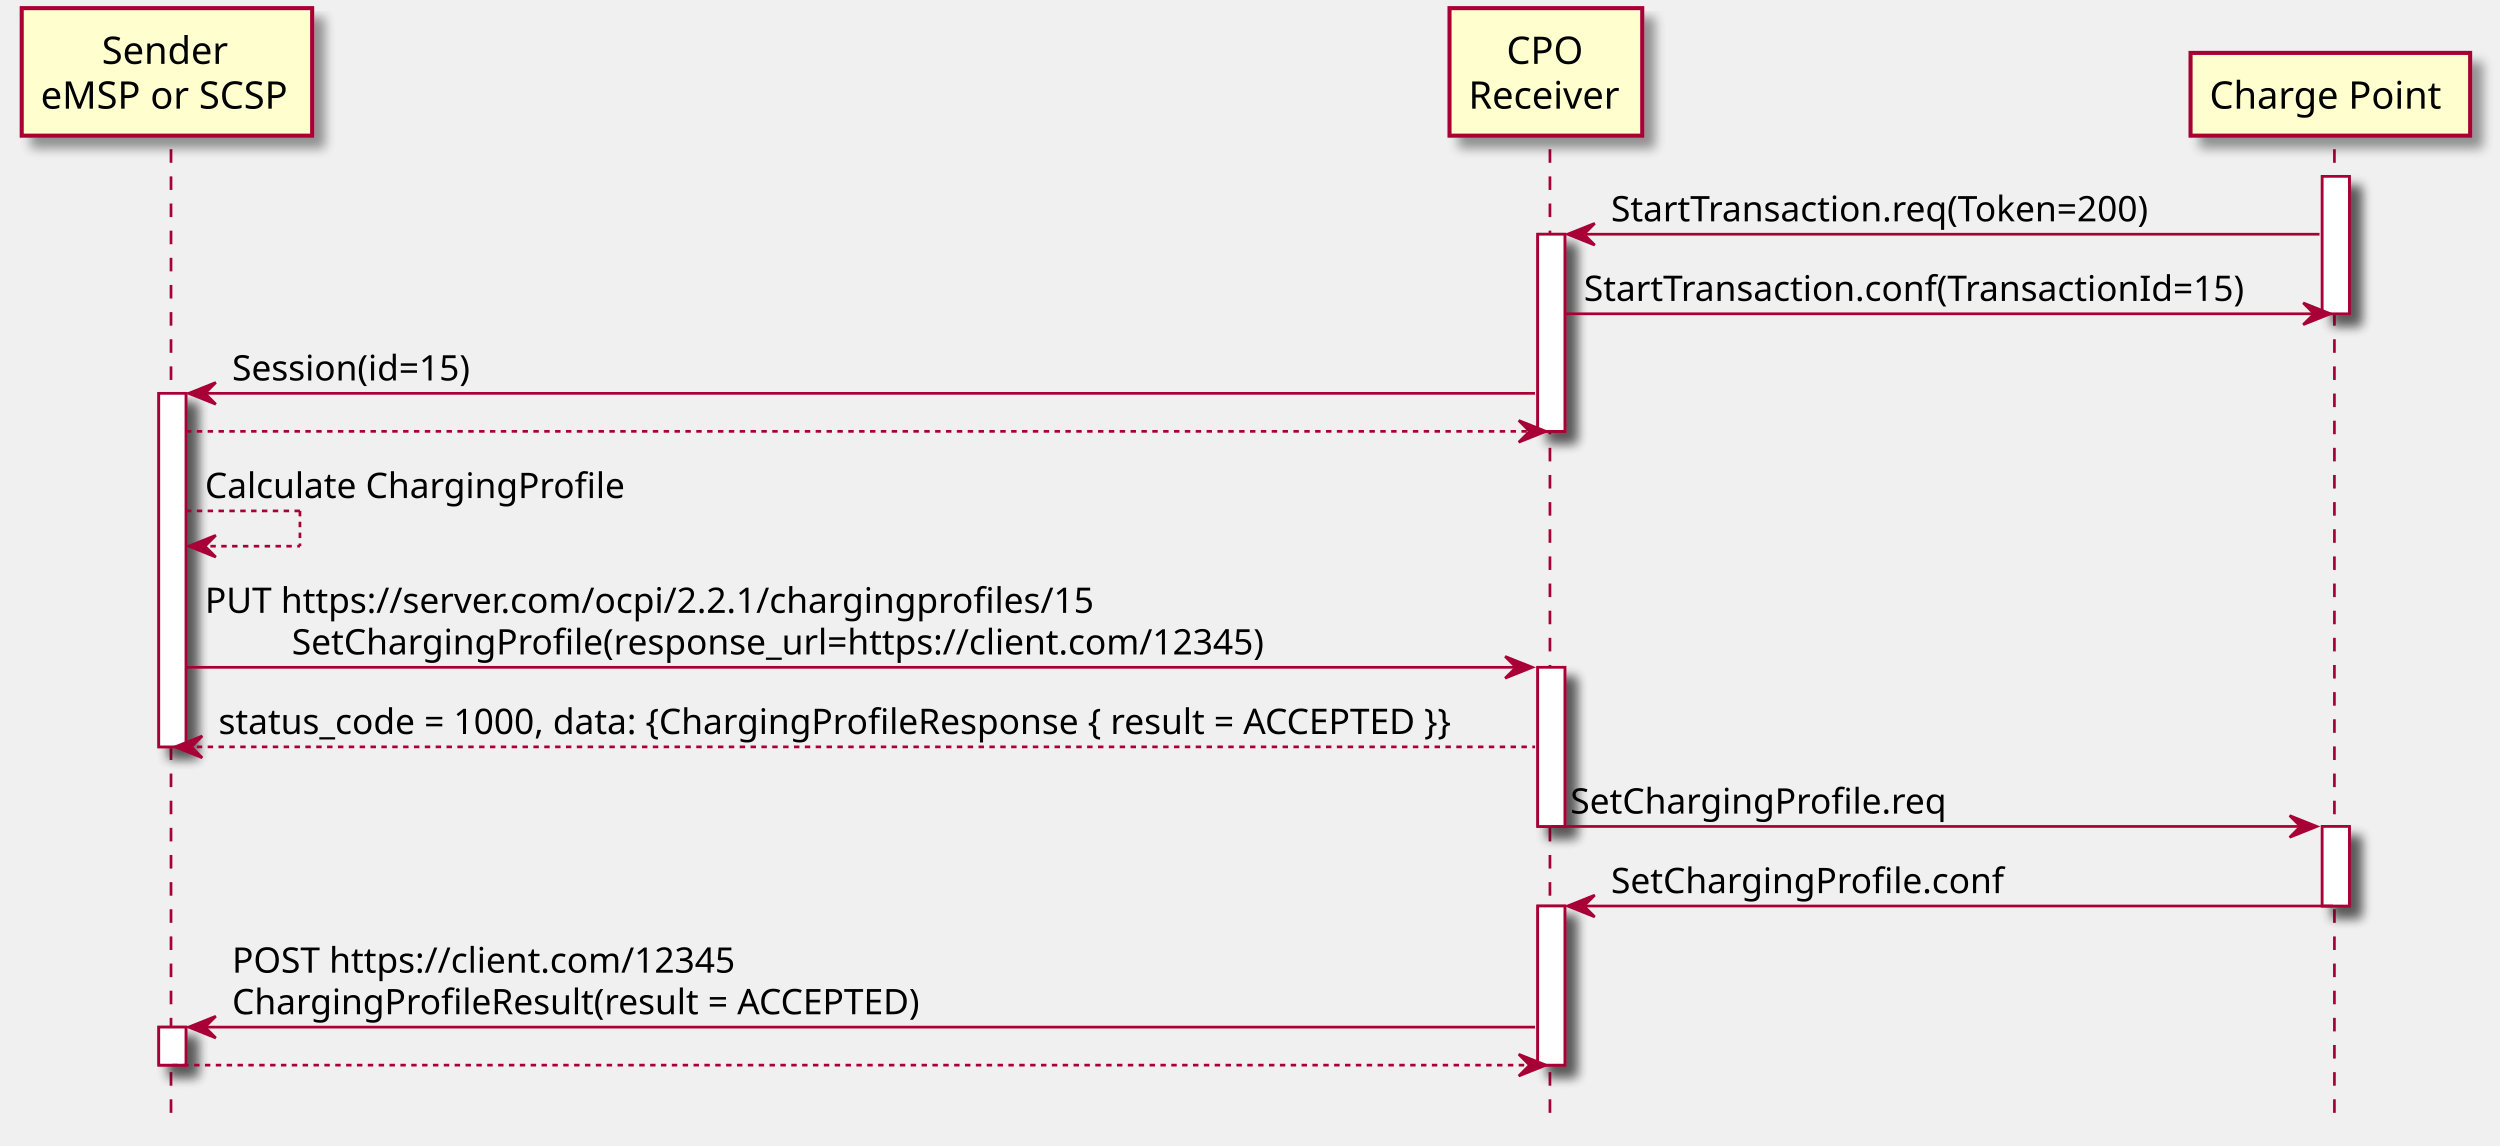
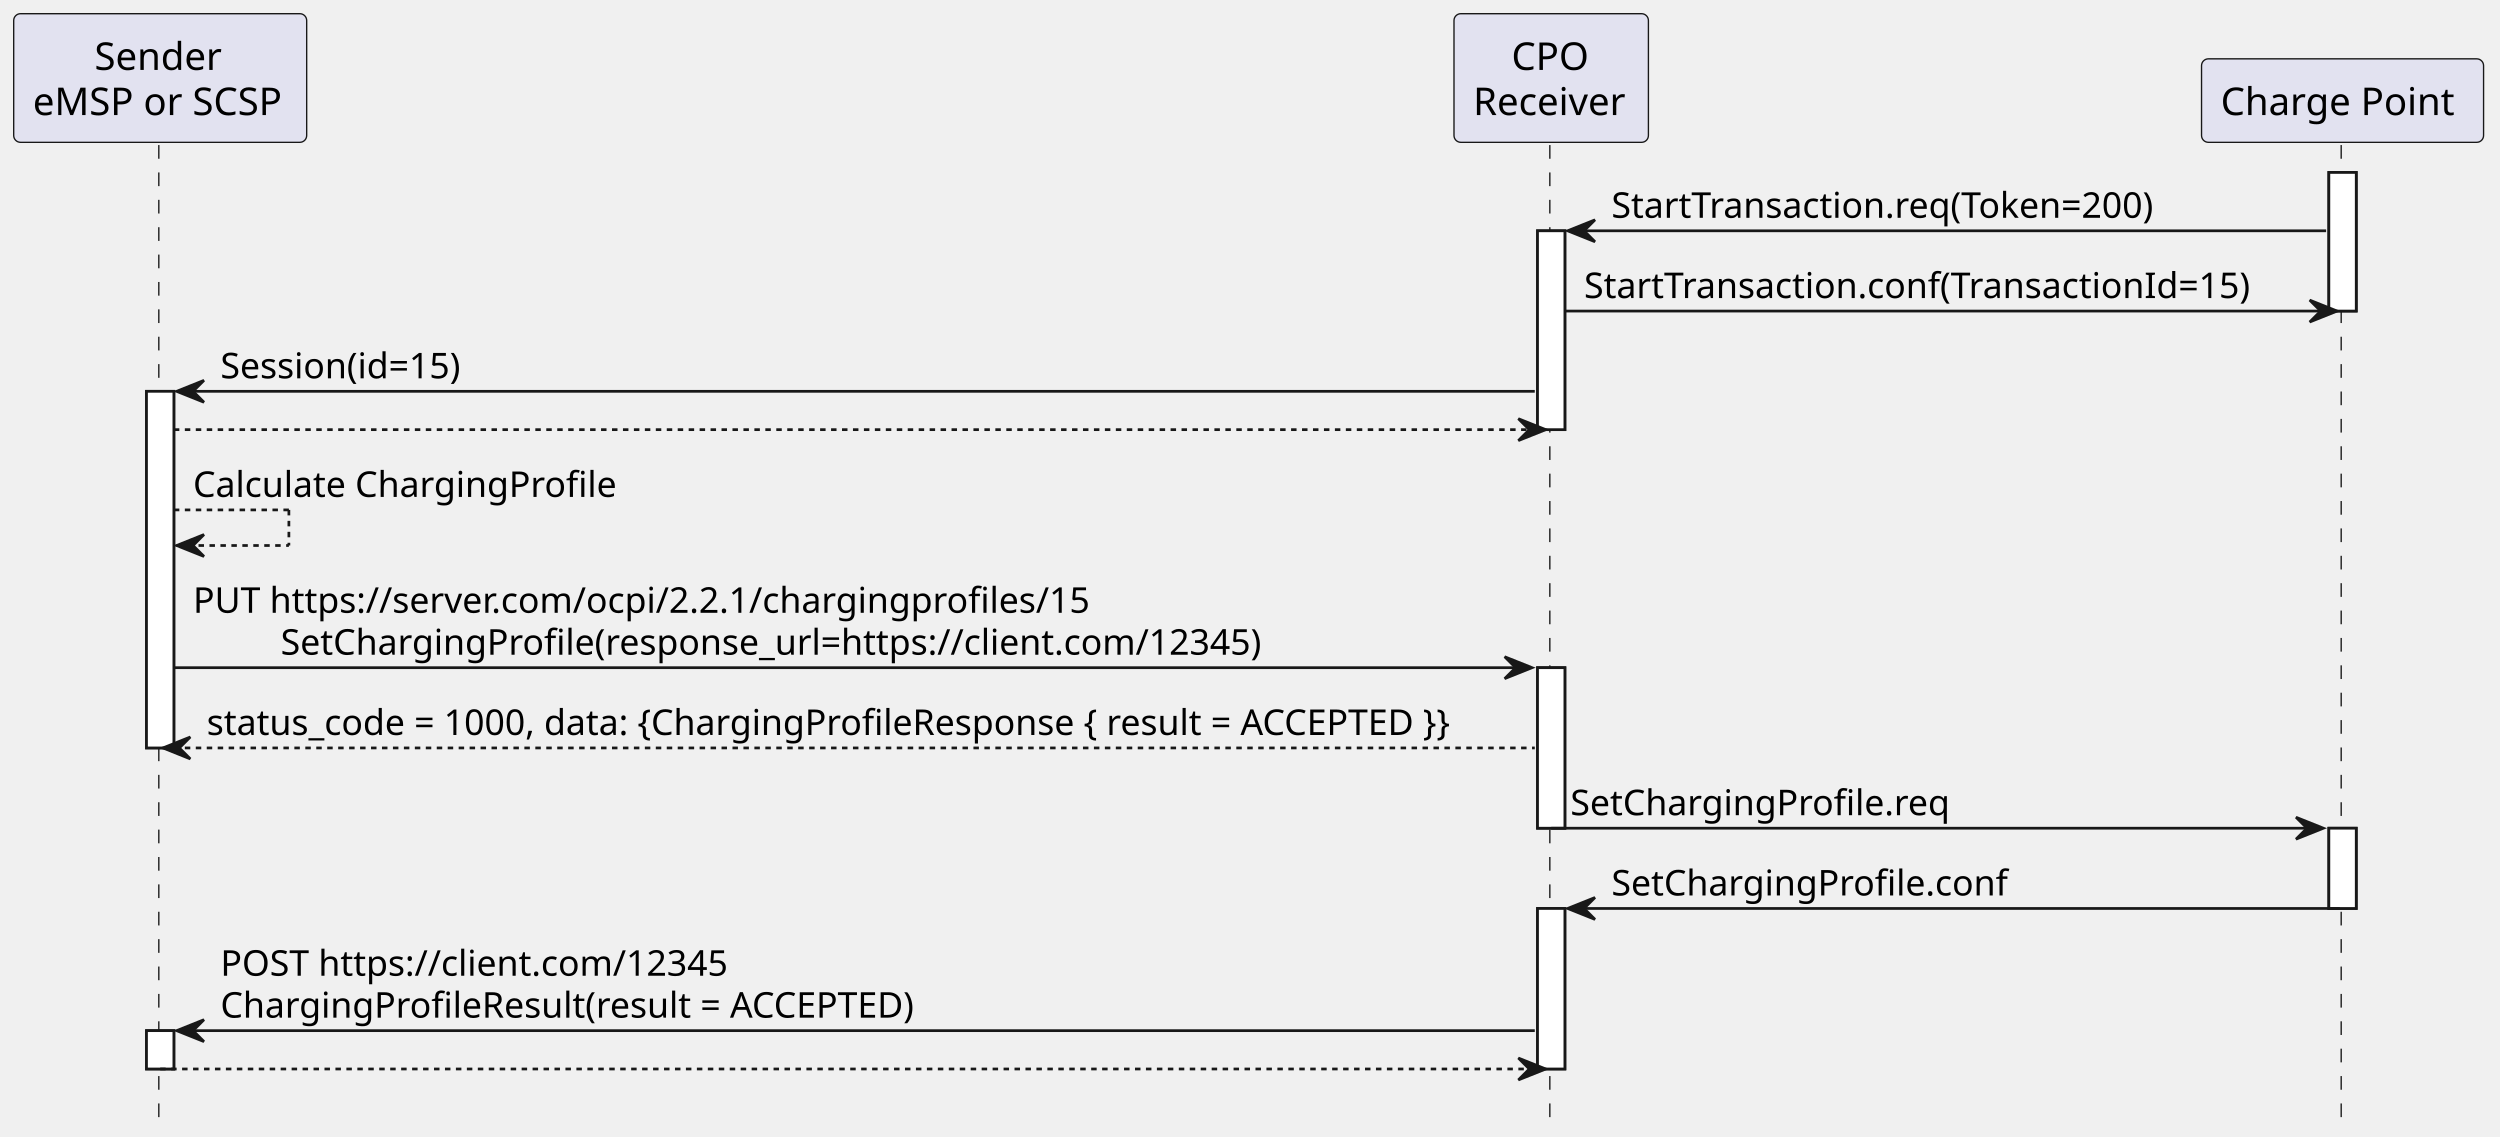
- <svg xmlns="http://www.w3.org/2000/svg" contentScriptType="application/ecmascript" contentStyleType="text/css" height="422px" preserveAspectRatio="none" style="width:921px;height:422px;" version="1.1" viewBox="0 0 921 422" width="921px" zoomAndPan="magnify">
-   <defs>
-     <filter height="300%" id="f1qiv9bfk7fail" width="300%" x="-1" y="-1">
-       <feGaussianBlur result="blurOut" stdDeviation="2.0" />
-       <feColorMatrix in="blurOut" result="blurOut2" type="matrix" values="0 0 0 0 0 0 0 0 0 0 0 0 0 0 0 0 0 0 .4 0" />
-       <feOffset dx="4.0" dy="4.0" in="blurOut2" result="blurOut3" />
-       <feBlend in="SourceGraphic" in2="blurOut3" mode="normal" />
-     </filter>
-   </defs>
+ <svg xmlns="http://www.w3.org/2000/svg" contentStyleType="text/css" height="415px" preserveAspectRatio="none" style="width:913px;height:415px;background:#FFFFFF;" version="1.1" viewBox="0 0 913 415" width="913px" zoomAndPan="magnify">
+   <defs />
  <g>
-     <rect fill="#FFFFFF" filter="url(#f1qiv9bfk7fail)" height="130.242" style="stroke: #A80036; stroke-width: 1.0;" width="10" x="58.5" y="144.908" />
-     <rect fill="#FFFFFF" filter="url(#f1qiv9bfk7fail)" height="14" style="stroke: #A80036; stroke-width: 1.0;" width="10" x="58.5" y="378.393" />
-     <rect fill="#FFFFFF" filter="url(#f1qiv9bfk7fail)" height="72.621" style="stroke: #A80036; stroke-width: 1.0;" width="10" x="566.5" y="86.287" />
-     <rect fill="#FFFFFF" filter="url(#f1qiv9bfk7fail)" height="58.621" style="stroke: #A80036; stroke-width: 1.0;" width="10" x="566.5" y="245.84" />
-     <rect fill="#FFFFFF" filter="url(#f1qiv9bfk7fail)" height="58.621" style="stroke: #A80036; stroke-width: 1.0;" width="10" x="566.5" y="333.772" />
-     <rect fill="#FFFFFF" filter="url(#f1qiv9bfk7fail)" height="50.621" style="stroke: #A80036; stroke-width: 1.0;" width="10" x="855.5" y="64.977" />
-     <rect fill="#FFFFFF" filter="url(#f1qiv9bfk7fail)" height="29.311" style="stroke: #A80036; stroke-width: 1.0;" width="10" x="855.5" y="304.461" />
-     <line style="stroke: #A80036; stroke-width: 1.0; stroke-dasharray: 5.0,5.0;" x1="63" x2="63" y1="54.977" y2="410.393" />
-     <line style="stroke: #A80036; stroke-width: 1.0; stroke-dasharray: 5.0,5.0;" x1="571" x2="571" y1="54.977" y2="410.393" />
-     <line style="stroke: #A80036; stroke-width: 1.0; stroke-dasharray: 5.0,5.0;" x1="860" x2="860" y1="54.977" y2="410.393" />
-     <rect fill="#FEFECE" filter="url(#f1qiv9bfk7fail)" height="46.977" style="stroke: #A80036; stroke-width: 1.5;" width="107" x="8" y="3" />
-     <text fill="#000000" font-family="sans-serif" font-size="14" lengthAdjust="spacingAndGlyphs" textLength="48" x="37.5" y="23.535">Sender</text>
-     <text fill="#000000" font-family="sans-serif" font-size="14" lengthAdjust="spacingAndGlyphs" textLength="93" x="15" y="40.023">eMSP or SCSP</text>
-     <rect fill="#FEFECE" filter="url(#f1qiv9bfk7fail)" height="46.977" style="stroke: #A80036; stroke-width: 1.5;" width="71" x="534" y="3" />
-     <text fill="#000000" font-family="sans-serif" font-size="14" lengthAdjust="spacingAndGlyphs" textLength="29" x="555" y="23.535">CPO</text>
-     <text fill="#000000" font-family="sans-serif" font-size="14" lengthAdjust="spacingAndGlyphs" textLength="57" x="541" y="40.023">Receiver</text>
-     <rect fill="#FEFECE" filter="url(#f1qiv9bfk7fail)" height="30.488" style="stroke: #A80036; stroke-width: 1.5;" width="103" x="807" y="19.488" />
-     <text fill="#000000" font-family="sans-serif" font-size="14" lengthAdjust="spacingAndGlyphs" textLength="89" x="814" y="40.023">Charge Point</text>
-     <rect fill="#FFFFFF" filter="url(#f1qiv9bfk7fail)" height="130.242" style="stroke: #A80036; stroke-width: 1.0;" width="10" x="58.5" y="144.908" />
-     <rect fill="#FFFFFF" filter="url(#f1qiv9bfk7fail)" height="14" style="stroke: #A80036; stroke-width: 1.0;" width="10" x="58.5" y="378.393" />
-     <rect fill="#FFFFFF" filter="url(#f1qiv9bfk7fail)" height="72.621" style="stroke: #A80036; stroke-width: 1.0;" width="10" x="566.5" y="86.287" />
-     <rect fill="#FFFFFF" filter="url(#f1qiv9bfk7fail)" height="58.621" style="stroke: #A80036; stroke-width: 1.0;" width="10" x="566.5" y="245.84" />
-     <rect fill="#FFFFFF" filter="url(#f1qiv9bfk7fail)" height="58.621" style="stroke: #A80036; stroke-width: 1.0;" width="10" x="566.5" y="333.772" />
-     <rect fill="#FFFFFF" filter="url(#f1qiv9bfk7fail)" height="50.621" style="stroke: #A80036; stroke-width: 1.0;" width="10" x="855.5" y="64.977" />
-     <rect fill="#FFFFFF" filter="url(#f1qiv9bfk7fail)" height="29.311" style="stroke: #A80036; stroke-width: 1.0;" width="10" x="855.5" y="304.461" />
-     <polygon fill="#A80036" points="587.5,82.287,577.5,86.287,587.5,90.287,583.5,86.287" style="stroke: #A80036; stroke-width: 1.0;" />
-     <line style="stroke: #A80036; stroke-width: 1.0;" x1="581.5" x2="854.5" y1="86.287" y2="86.287" />
-     <text fill="#000000" font-family="sans-serif" font-size="13" lengthAdjust="spacingAndGlyphs" textLength="208" x="593.5" y="81.545">StartTransaction.req(Token=200)</text>
-     <polygon fill="#A80036" points="848.5,111.598,858.5,115.598,848.5,119.598,852.5,115.598" style="stroke: #A80036; stroke-width: 1.0;" />
-     <line style="stroke: #A80036; stroke-width: 1.0;" x1="576.5" x2="854.5" y1="115.598" y2="115.598" />
-     <text fill="#000000" font-family="sans-serif" font-size="13" lengthAdjust="spacingAndGlyphs" textLength="255" x="583.5" y="110.856">StartTransaction.conf(TransactionId=15)</text>
-     <polygon fill="#A80036" points="79.5,140.908,69.5,144.908,79.5,148.908,75.5,144.908" style="stroke: #A80036; stroke-width: 1.0;" />
-     <line style="stroke: #A80036; stroke-width: 1.0;" x1="73.5" x2="565.5" y1="144.908" y2="144.908" />
-     <text fill="#000000" font-family="sans-serif" font-size="13" lengthAdjust="spacingAndGlyphs" textLength="94" x="85.5" y="140.166">Session(id=15)</text>
-     <polygon fill="#A80036" points="559.5,154.908,569.5,158.908,559.5,162.908,563.5,158.908" style="stroke: #A80036; stroke-width: 1.0;" />
-     <line style="stroke: #A80036; stroke-width: 1.0; stroke-dasharray: 2.0,2.0;" x1="68.5" x2="565.5" y1="158.908" y2="158.908" />
-     <line style="stroke: #A80036; stroke-width: 1.0; stroke-dasharray: 2.0,2.0;" x1="68.5" x2="110.5" y1="188.219" y2="188.219" />
-     <line style="stroke: #A80036; stroke-width: 1.0; stroke-dasharray: 2.0,2.0;" x1="110.5" x2="110.5" y1="188.219" y2="201.219" />
-     <line style="stroke: #A80036; stroke-width: 1.0; stroke-dasharray: 2.0,2.0;" x1="69.5" x2="110.5" y1="201.219" y2="201.219" />
-     <polygon fill="#A80036" points="79.5,197.219,69.5,201.219,79.5,205.219,75.5,201.219" style="stroke: #A80036; stroke-width: 1.0;" />
-     <text fill="#000000" font-family="sans-serif" font-size="13" lengthAdjust="spacingAndGlyphs" textLength="159" x="75.5" y="183.477">Calculate ChargingProfile</text>
-     <polygon fill="#A80036" points="554.5,241.84,564.5,245.84,554.5,249.84,558.5,245.84" style="stroke: #A80036; stroke-width: 1.0;" />
-     <line style="stroke: #A80036; stroke-width: 1.0;" x1="68.5" x2="560.5" y1="245.84" y2="245.84" />
-     <text fill="#000000" font-family="sans-serif" font-size="13" lengthAdjust="spacingAndGlyphs" textLength="354" x="75.5" y="225.787">PUT https://server.com/ocpi/2.2.1/chargingprofiles/15</text>
-     <text fill="#000000" font-family="sans-serif" font-size="13" lengthAdjust="spacingAndGlyphs" textLength="379" x="107.5" y="241.098">SetChargingProfile(response_url=https://client.com/12345)</text>
-     <polygon fill="#A80036" points="74.5,271.15,64.5,275.15,74.5,279.15,70.5,275.15" style="stroke: #A80036; stroke-width: 1.0;" />
-     <line style="stroke: #A80036; stroke-width: 1.0; stroke-dasharray: 2.0,2.0;" x1="68.5" x2="565.5" y1="275.15" y2="275.15" />
-     <text fill="#000000" font-family="sans-serif" font-size="13" lengthAdjust="spacingAndGlyphs" textLength="474" x="80.5" y="270.408">status_code = 1000, data: {ChargingProfileResponse { result = ACCEPTED }}</text>
-     <polygon fill="#A80036" points="843.5,300.461,853.5,304.461,843.5,308.461,847.5,304.461" style="stroke: #A80036; stroke-width: 1.0;" />
-     <line style="stroke: #A80036; stroke-width: 1.0;" x1="571.5" x2="849.5" y1="304.461" y2="304.461" />
-     <text fill="#000000" font-family="sans-serif" font-size="13" lengthAdjust="spacingAndGlyphs" textLength="140" x="578.5" y="299.719">SetChargingProfile.req</text>
-     <polygon fill="#A80036" points="587.5,329.772,577.5,333.772,587.5,337.772,583.5,333.772" style="stroke: #A80036; stroke-width: 1.0;" />
-     <line style="stroke: #A80036; stroke-width: 1.0;" x1="581.5" x2="859.5" y1="333.772" y2="333.772" />
-     <text fill="#000000" font-family="sans-serif" font-size="13" lengthAdjust="spacingAndGlyphs" textLength="148" x="593.5" y="329.029">SetChargingProfile.conf</text>
-     <polygon fill="#A80036" points="79.5,374.393,69.5,378.393,79.5,382.393,75.5,378.393" style="stroke: #A80036; stroke-width: 1.0;" />
-     <line style="stroke: #A80036; stroke-width: 1.0;" x1="73.5" x2="565.5" y1="378.393" y2="378.393" />
-     <text fill="#000000" font-family="sans-serif" font-size="13" lengthAdjust="spacingAndGlyphs" textLength="200" x="85.5" y="358.34">POST https://client.com/12345</text>
-     <text fill="#000000" font-family="sans-serif" font-size="13" lengthAdjust="spacingAndGlyphs" textLength="264" x="85.5" y="373.65">ChargingProfileResult(result = ACCEPTED)</text>
-     <polygon fill="#A80036" points="559.5,388.393,569.5,392.393,559.5,396.393,563.5,392.393" style="stroke: #A80036; stroke-width: 1.0;" />
-     <line style="stroke: #A80036; stroke-width: 1.0; stroke-dasharray: 2.0,2.0;" x1="63.5" x2="565.5" y1="392.393" y2="392.393" />
+     <rect fill="#FFFFFF" height="130.242" style="stroke:#181818;stroke-width:1.0;" width="10" x="53.5" y="142.908" />
+     <rect fill="#FFFFFF" height="14" style="stroke:#181818;stroke-width:1.0;" width="10" x="53.5" y="376.393" />
+     <rect fill="#FFFFFF" height="72.621" style="stroke:#181818;stroke-width:1.0;" width="10" x="561.5" y="84.287" />
+     <rect fill="#FFFFFF" height="58.621" style="stroke:#181818;stroke-width:1.0;" width="10" x="561.5" y="243.84" />
+     <rect fill="#FFFFFF" height="58.621" style="stroke:#181818;stroke-width:1.0;" width="10" x="561.5" y="331.772" />
+     <rect fill="#FFFFFF" height="50.621" style="stroke:#181818;stroke-width:1.0;" width="10" x="850.5" y="62.977" />
+     <rect fill="#FFFFFF" height="29.311" style="stroke:#181818;stroke-width:1.0;" width="10" x="850.5" y="302.461" />
+     <line style="stroke:#181818;stroke-width:0.5;stroke-dasharray:5.0,5.0;" x1="58" x2="58" y1="52.977" y2="408.393" />
+     <line style="stroke:#181818;stroke-width:0.5;stroke-dasharray:5.0,5.0;" x1="566" x2="566" y1="52.977" y2="408.393" />
+     <line style="stroke:#181818;stroke-width:0.5;stroke-dasharray:5.0,5.0;" x1="855" x2="855" y1="52.977" y2="408.393" />
+     <rect fill="#E2E2F0" height="46.977" rx="2.5" ry="2.5" style="stroke:#181818;stroke-width:0.5;" width="107" x="5" y="5" />
+     <text fill="#000000" font-family="sans-serif" font-size="14" lengthAdjust="spacing" textLength="48" x="34.5" y="25.535">Sender</text>
+     <text fill="#000000" font-family="sans-serif" font-size="14" lengthAdjust="spacing" textLength="93" x="12" y="42.023">eMSP or SCSP</text>
+     <rect fill="#E2E2F0" height="46.977" rx="2.5" ry="2.5" style="stroke:#181818;stroke-width:0.5;" width="71" x="531" y="5" />
+     <text fill="#000000" font-family="sans-serif" font-size="14" lengthAdjust="spacing" textLength="29" x="552" y="25.535">CPO</text>
+     <text fill="#000000" font-family="sans-serif" font-size="14" lengthAdjust="spacing" textLength="57" x="538" y="42.023">Receiver</text>
+     <rect fill="#E2E2F0" height="30.488" rx="2.5" ry="2.5" style="stroke:#181818;stroke-width:0.5;" width="103" x="804" y="21.488" />
+     <text fill="#000000" font-family="sans-serif" font-size="14" lengthAdjust="spacing" textLength="89" x="811" y="42.023">Charge Point</text>
+     <rect fill="#FFFFFF" height="130.242" style="stroke:#181818;stroke-width:1.0;" width="10" x="53.5" y="142.908" />
+     <rect fill="#FFFFFF" height="14" style="stroke:#181818;stroke-width:1.0;" width="10" x="53.5" y="376.393" />
+     <rect fill="#FFFFFF" height="72.621" style="stroke:#181818;stroke-width:1.0;" width="10" x="561.5" y="84.287" />
+     <rect fill="#FFFFFF" height="58.621" style="stroke:#181818;stroke-width:1.0;" width="10" x="561.5" y="243.84" />
+     <rect fill="#FFFFFF" height="58.621" style="stroke:#181818;stroke-width:1.0;" width="10" x="561.5" y="331.772" />
+     <rect fill="#FFFFFF" height="50.621" style="stroke:#181818;stroke-width:1.0;" width="10" x="850.5" y="62.977" />
+     <rect fill="#FFFFFF" height="29.311" style="stroke:#181818;stroke-width:1.0;" width="10" x="850.5" y="302.461" />
+     <polygon fill="#181818" points="582.5,80.287,572.5,84.287,582.5,88.287,578.5,84.287" style="stroke:#181818;stroke-width:1.0;" />
+     <line style="stroke:#181818;stroke-width:1.0;" x1="576.5" x2="849.5" y1="84.287" y2="84.287" />
+     <text fill="#000000" font-family="sans-serif" font-size="13" lengthAdjust="spacing" textLength="208" x="588.5" y="79.545">StartTransaction.req(Token=200)</text>
+     <polygon fill="#181818" points="843.5,109.598,853.5,113.598,843.5,117.598,847.5,113.598" style="stroke:#181818;stroke-width:1.0;" />
+     <line style="stroke:#181818;stroke-width:1.0;" x1="571.5" x2="849.5" y1="113.598" y2="113.598" />
+     <text fill="#000000" font-family="sans-serif" font-size="13" lengthAdjust="spacing" textLength="255" x="578.5" y="108.856">StartTransaction.conf(TransactionId=15)</text>
+     <polygon fill="#181818" points="74.5,138.908,64.5,142.908,74.5,146.908,70.5,142.908" style="stroke:#181818;stroke-width:1.0;" />
+     <line style="stroke:#181818;stroke-width:1.0;" x1="68.5" x2="560.5" y1="142.908" y2="142.908" />
+     <text fill="#000000" font-family="sans-serif" font-size="13" lengthAdjust="spacing" textLength="94" x="80.5" y="138.166">Session(id=15)</text>
+     <polygon fill="#181818" points="554.5,152.908,564.5,156.908,554.5,160.908,558.5,156.908" style="stroke:#181818;stroke-width:1.0;" />
+     <line style="stroke:#181818;stroke-width:1.0;stroke-dasharray:2.0,2.0;" x1="63.5" x2="560.5" y1="156.908" y2="156.908" />
+     <line style="stroke:#181818;stroke-width:1.0;stroke-dasharray:2.0,2.0;" x1="63.5" x2="105.5" y1="186.219" y2="186.219" />
+     <line style="stroke:#181818;stroke-width:1.0;stroke-dasharray:2.0,2.0;" x1="105.5" x2="105.5" y1="186.219" y2="199.219" />
+     <line style="stroke:#181818;stroke-width:1.0;stroke-dasharray:2.0,2.0;" x1="64.5" x2="105.5" y1="199.219" y2="199.219" />
+     <polygon fill="#181818" points="74.5,195.219,64.5,199.219,74.5,203.219,70.5,199.219" style="stroke:#181818;stroke-width:1.0;" />
+     <text fill="#000000" font-family="sans-serif" font-size="13" lengthAdjust="spacing" textLength="159" x="70.5" y="181.477">Calculate ChargingProfile</text>
+     <polygon fill="#181818" points="549.5,239.84,559.5,243.84,549.5,247.84,553.5,243.84" style="stroke:#181818;stroke-width:1.0;" />
+     <line style="stroke:#181818;stroke-width:1.0;" x1="63.5" x2="555.5" y1="243.84" y2="243.84" />
+     <text fill="#000000" font-family="sans-serif" font-size="13" lengthAdjust="spacing" textLength="354" x="70.5" y="223.787">PUT https://server.com/ocpi/2.2.1/chargingprofiles/15</text>
+     <text fill="#000000" font-family="sans-serif" font-size="13" lengthAdjust="spacing" textLength="379" x="102.5" y="239.098">SetChargingProfile(response_url=https://client.com/12345)</text>
+     <polygon fill="#181818" points="69.5,269.15,59.5,273.15,69.5,277.15,65.5,273.15" style="stroke:#181818;stroke-width:1.0;" />
+     <line style="stroke:#181818;stroke-width:1.0;stroke-dasharray:2.0,2.0;" x1="63.5" x2="560.5" y1="273.15" y2="273.15" />
+     <text fill="#000000" font-family="sans-serif" font-size="13" lengthAdjust="spacing" textLength="474" x="75.5" y="268.408">status_code = 1000, data: {ChargingProfileResponse { result = ACCEPTED }}</text>
+     <polygon fill="#181818" points="838.5,298.461,848.5,302.461,838.5,306.461,842.5,302.461" style="stroke:#181818;stroke-width:1.0;" />
+     <line style="stroke:#181818;stroke-width:1.0;" x1="566.5" x2="844.5" y1="302.461" y2="302.461" />
+     <text fill="#000000" font-family="sans-serif" font-size="13" lengthAdjust="spacing" textLength="140" x="573.5" y="297.719">SetChargingProfile.req</text>
+     <polygon fill="#181818" points="582.5,327.772,572.5,331.772,582.5,335.772,578.5,331.772" style="stroke:#181818;stroke-width:1.0;" />
+     <line style="stroke:#181818;stroke-width:1.0;" x1="576.5" x2="854.5" y1="331.772" y2="331.772" />
+     <text fill="#000000" font-family="sans-serif" font-size="13" lengthAdjust="spacing" textLength="148" x="588.5" y="327.029">SetChargingProfile.conf</text>
+     <polygon fill="#181818" points="74.5,372.393,64.5,376.393,74.5,380.393,70.5,376.393" style="stroke:#181818;stroke-width:1.0;" />
+     <line style="stroke:#181818;stroke-width:1.0;" x1="68.5" x2="560.5" y1="376.393" y2="376.393" />
+     <text fill="#000000" font-family="sans-serif" font-size="13" lengthAdjust="spacing" textLength="200" x="80.5" y="356.34">POST https://client.com/12345</text>
+     <text fill="#000000" font-family="sans-serif" font-size="13" lengthAdjust="spacing" textLength="264" x="80.5" y="371.65">ChargingProfileResult(result = ACCEPTED)</text>
+     <polygon fill="#181818" points="554.5,386.393,564.5,390.393,554.5,394.393,558.5,390.393" style="stroke:#181818;stroke-width:1.0;" />
+     <line style="stroke:#181818;stroke-width:1.0;stroke-dasharray:2.0,2.0;" x1="58.5" x2="560.5" y1="390.393" y2="390.393" />
  </g>
</svg>
